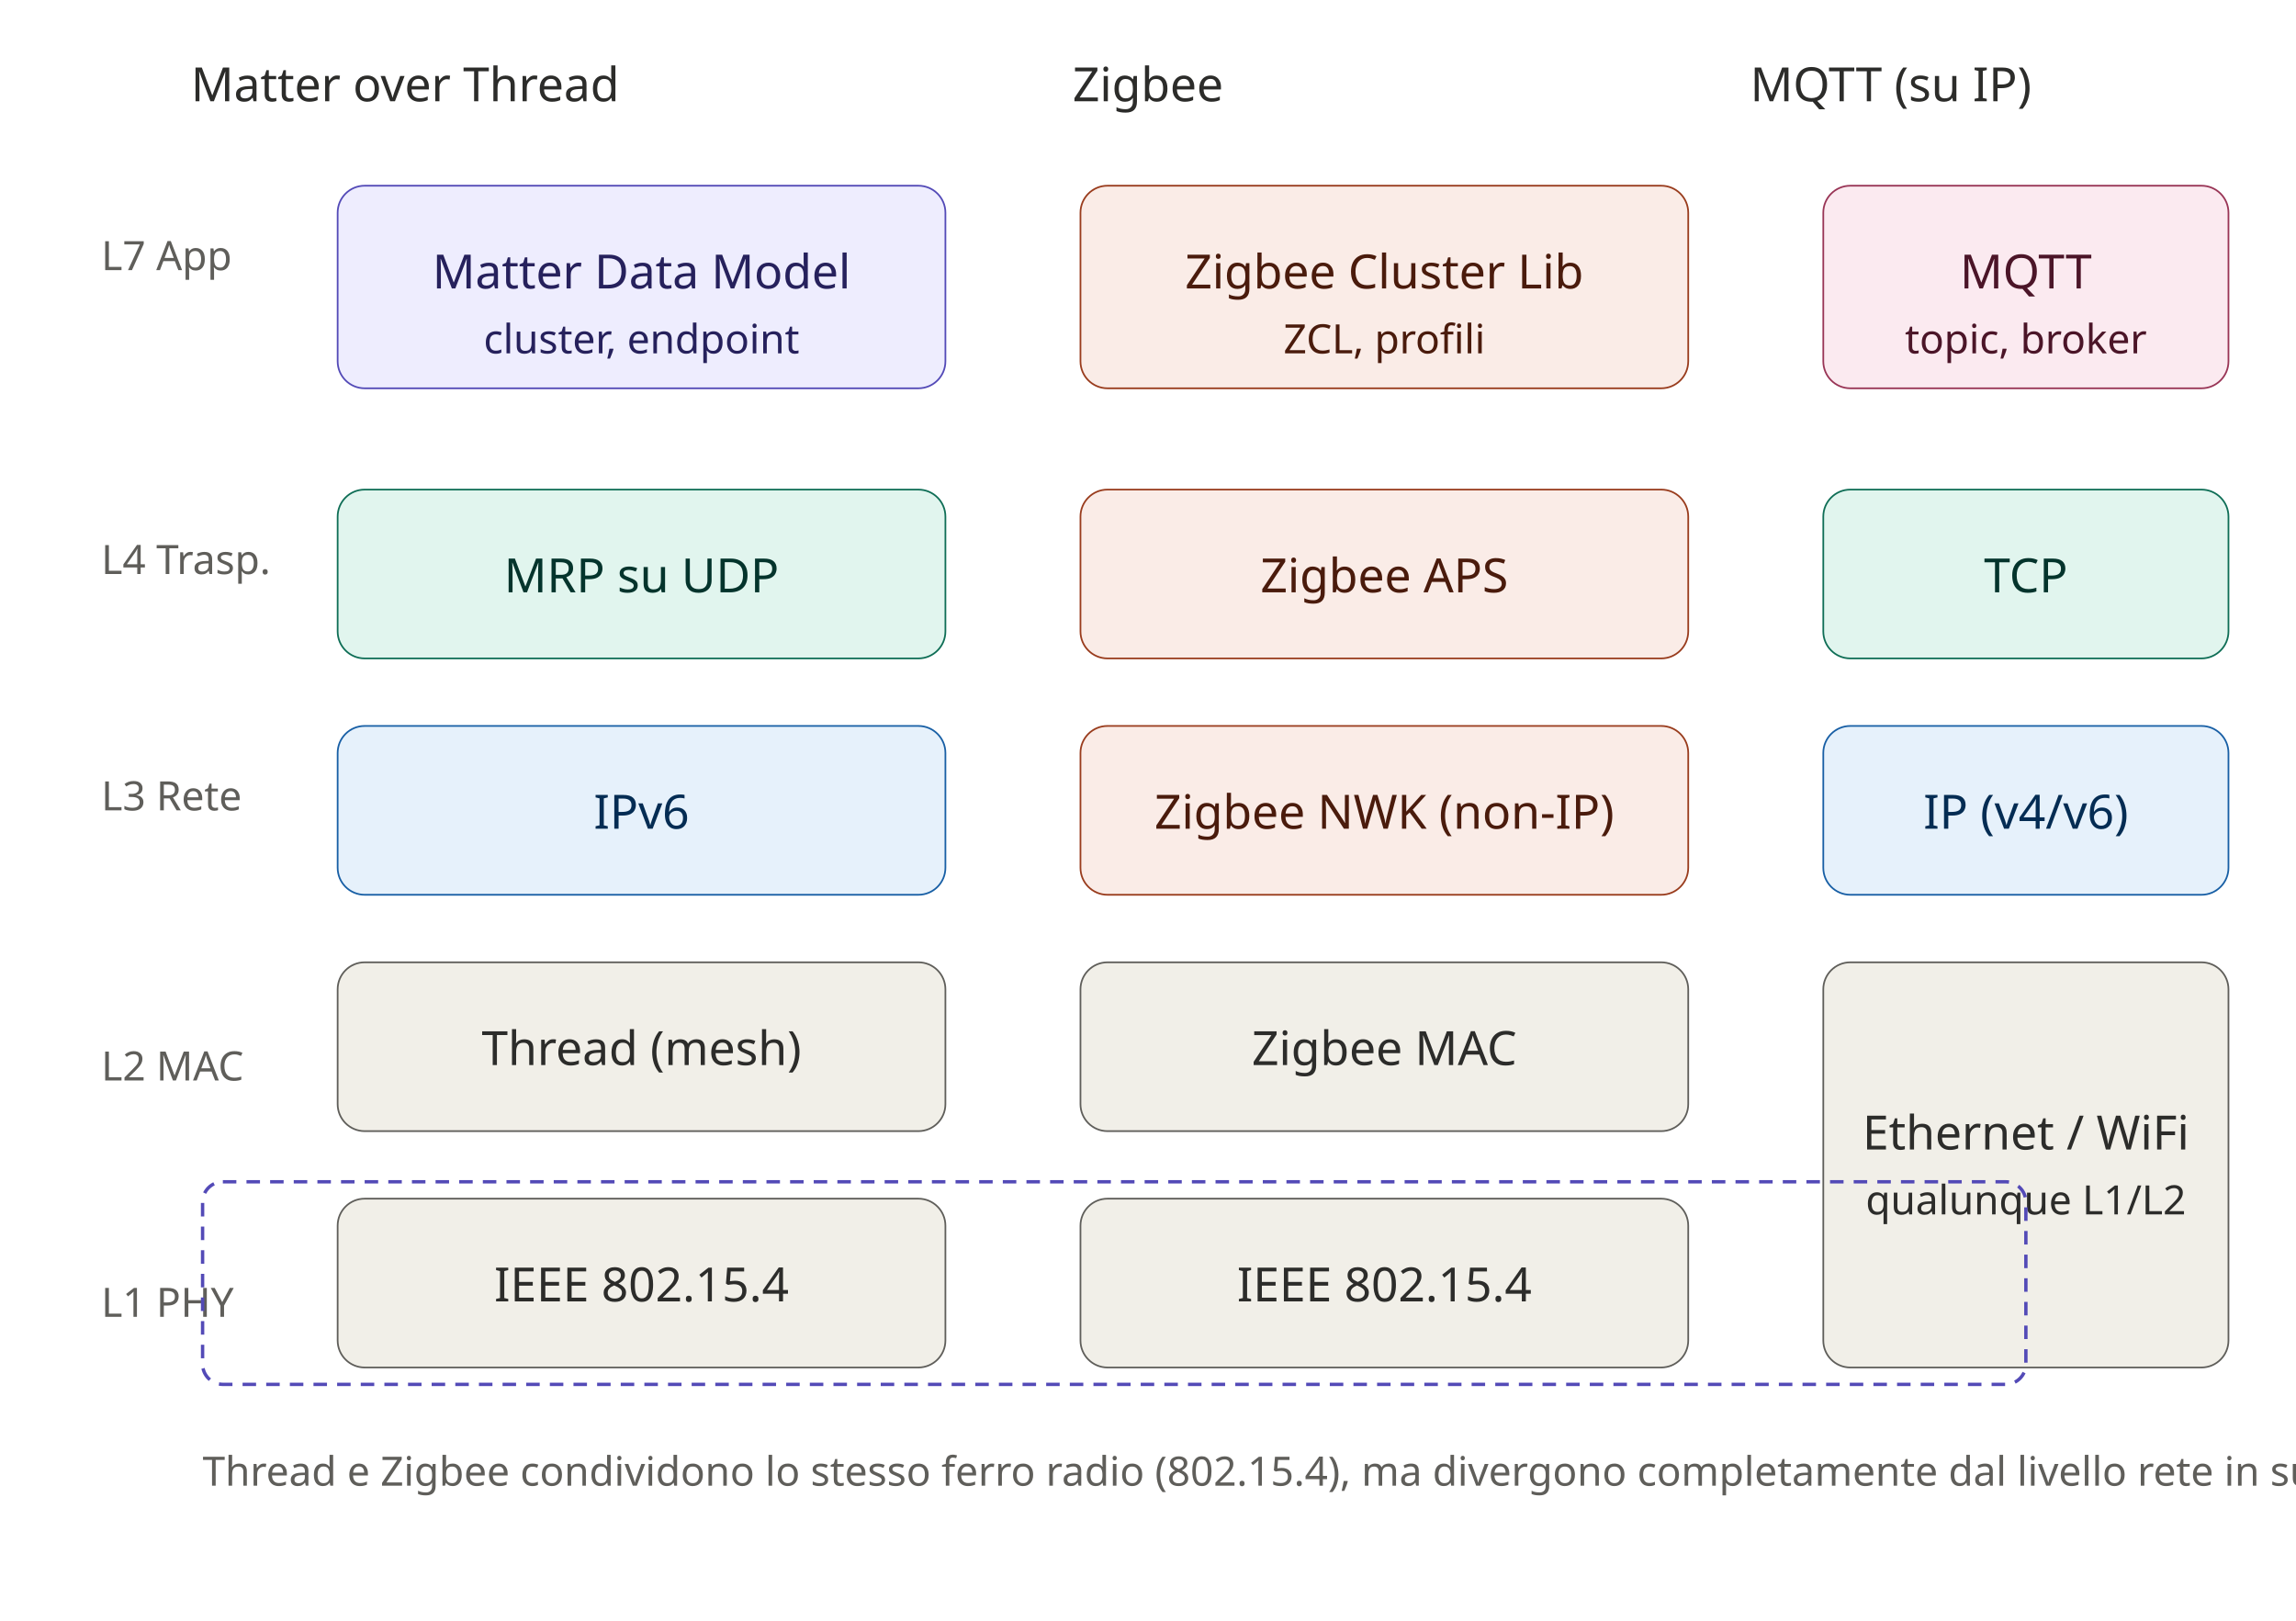
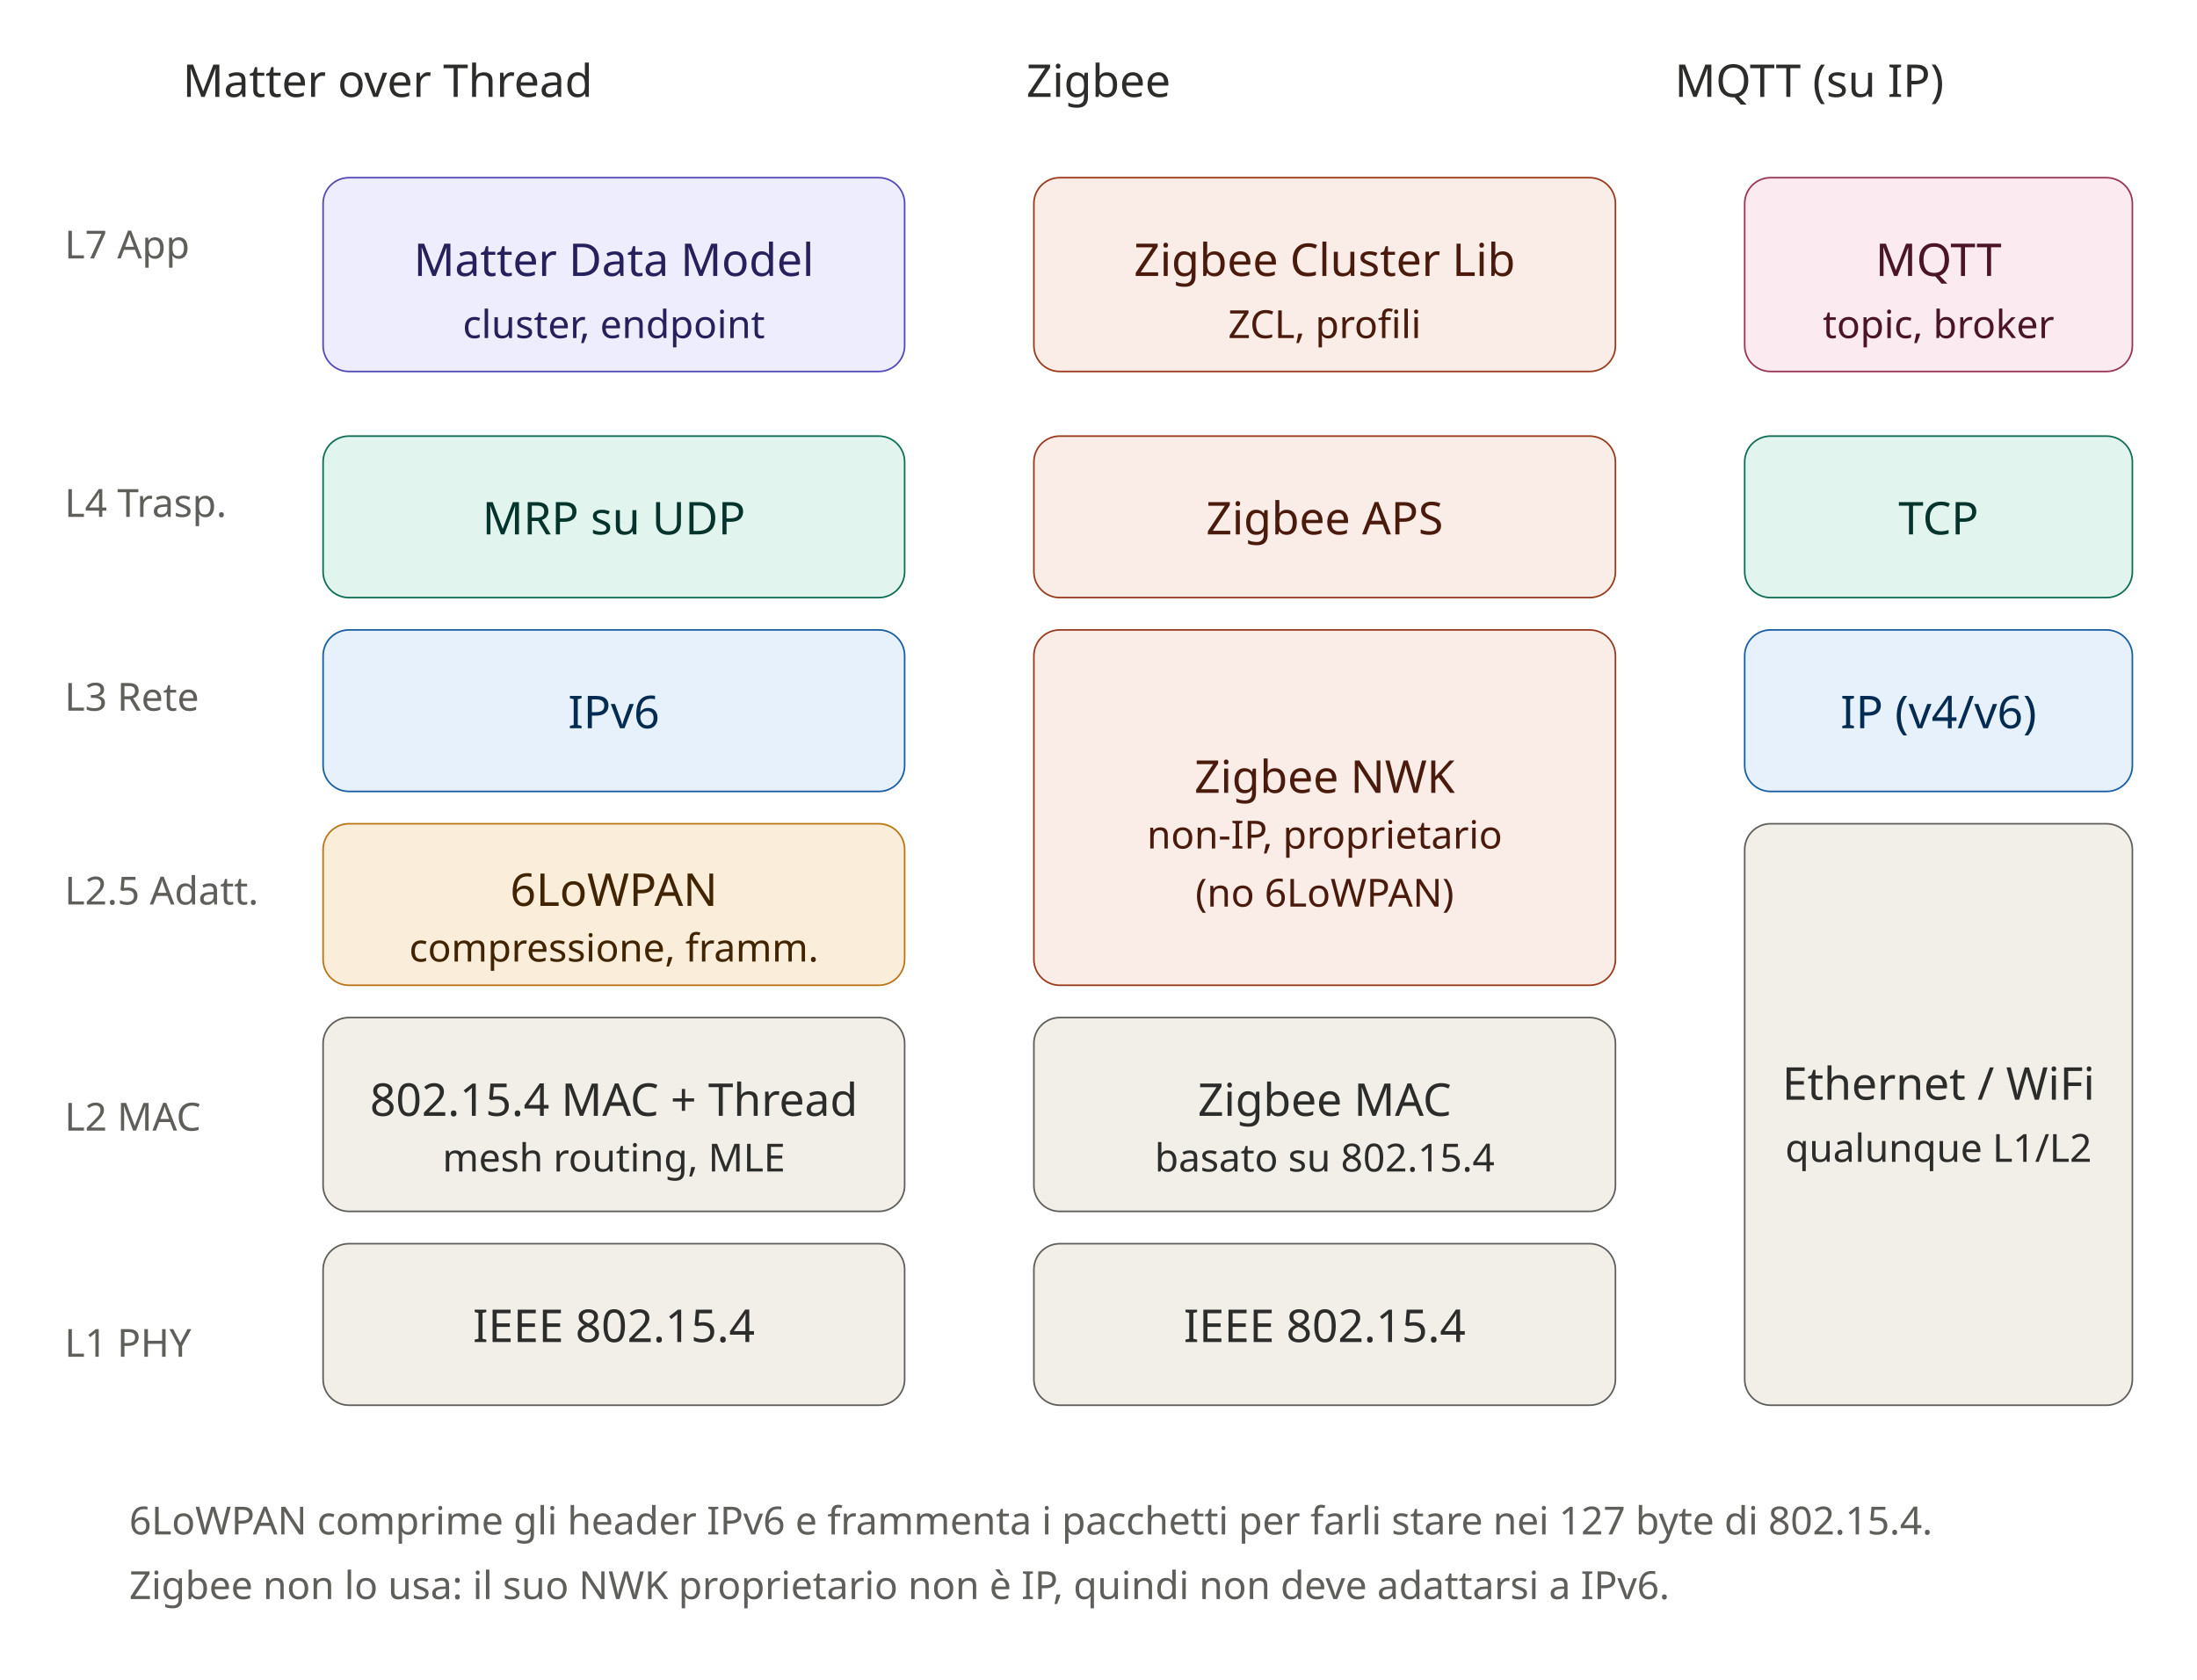
- <svg xmlns="http://www.w3.org/2000/svg" width="100%" viewBox="0 0 680 480" role="img">
+ <svg xmlns="http://www.w3.org/2000/svg" width="100%" viewBox="0 0 680 520" role="img">
  <style>
.t  { font-family: sans-serif; font-size: 14px; fill: #2C2C2A; }
.ts { font-family: sans-serif; font-size: 12px; fill: #5F5E5A; }
.th { font-family: sans-serif; font-size: 14px; font-weight: 500; fill: #2C2C2A; }
.c-purple rect { fill: #EEEDFE; stroke: #534AB7; }
.c-purple text { fill: #26215C; }
.c-teal   rect { fill: #E1F5EE; stroke: #0F6E56; }
.c-teal   text { fill: #04342C; }
.c-blue   rect { fill: #E6F1FB; stroke: #185FA5; }
.c-blue   text { fill: #042C53; }
+ .c-amber  rect { fill: #FAEEDA; stroke: #BA7517; }
+ .c-amber  text { fill: #412402; }
.c-coral  rect { fill: #FAECE7; stroke: #993C1D; }
.c-coral  text { fill: #4A1B0C; }
.c-pink   rect { fill: #FBEAF0; stroke: #993556; }
.c-pink   text { fill: #4B1528; }
.c-gray   rect { fill: #F1EFE8; stroke: #5F5E5A; }
.c-gray   text { fill: #2C2C2A; }
</style>
  <text class="th" x="120" y="30" text-anchor="middle">Matter over Thread</text>
  <text class="th" x="340" y="30" text-anchor="middle">Zigbee</text>
  <text class="th" x="560" y="30" text-anchor="middle">MQTT (su IP)</text>
-   <text class="ts" x="30" y="80" text-anchor="start">L7 App</text>
-   <text class="ts" x="30" y="170" text-anchor="start">L4 Trasp.</text>
-   <text class="ts" x="30" y="240" text-anchor="start">L3 Rete</text>
-   <text class="ts" x="30" y="320" text-anchor="start">L2 MAC</text>
-   <text class="ts" x="30" y="390" text-anchor="start">L1 PHY</text>
+   <text class="ts" x="20" y="80" text-anchor="start">L7 App</text>
+   <text class="ts" x="20" y="160" text-anchor="start">L4 Trasp.</text>
+   <text class="ts" x="20" y="220" text-anchor="start">L3 Rete</text>
+   <text class="ts" x="20" y="280" text-anchor="start">L2.5 Adatt.</text>
+   <text class="ts" x="20" y="350" text-anchor="start">L2 MAC</text>
+   <text class="ts" x="20" y="420" text-anchor="start">L1 PHY</text>
  <g class="c-purple">
    <rect x="100" y="55" width="180" height="60" rx="8" stroke-width="0.5" />
    <text class="th" x="190" y="80" text-anchor="middle" dominant-baseline="central">Matter Data Model</text>
    <text class="ts" x="190" y="100" text-anchor="middle" dominant-baseline="central">cluster, endpoint</text>
  </g>
  <g class="c-teal">
-     <rect x="100" y="145" width="180" height="50" rx="8" stroke-width="0.5" />
-     <text class="th" x="190" y="170" text-anchor="middle" dominant-baseline="central">MRP su UDP</text>
+     <rect x="100" y="135" width="180" height="50" rx="8" stroke-width="0.5" />
+     <text class="th" x="190" y="160" text-anchor="middle" dominant-baseline="central">MRP su UDP</text>
  </g>
  <g class="c-blue">
-     <rect x="100" y="215" width="180" height="50" rx="8" stroke-width="0.5" />
-     <text class="th" x="190" y="240" text-anchor="middle" dominant-baseline="central">IPv6</text>
+     <rect x="100" y="195" width="180" height="50" rx="8" stroke-width="0.5" />
+     <text class="th" x="190" y="220" text-anchor="middle" dominant-baseline="central">IPv6</text>
+   </g>
+   <g class="c-amber">
+     <rect x="100" y="255" width="180" height="50" rx="8" stroke-width="0.5" />
+     <text class="th" x="190" y="275" text-anchor="middle" dominant-baseline="central">6LoWPAN</text>
+     <text class="ts" x="190" y="293" text-anchor="middle" dominant-baseline="central">compressione, framm.</text>
  </g>
  <g class="c-gray">
-     <rect x="100" y="285" width="180" height="50" rx="8" stroke-width="0.5" />
-     <text class="th" x="190" y="310" text-anchor="middle" dominant-baseline="central">Thread (mesh)</text>
+     <rect x="100" y="315" width="180" height="60" rx="8" stroke-width="0.5" />
+     <text class="th" x="190" y="340" text-anchor="middle" dominant-baseline="central">802.15.4 MAC + Thread</text>
+     <text class="ts" x="190" y="358" text-anchor="middle" dominant-baseline="central">mesh routing, MLE</text>
  </g>
  <g class="c-gray">
-     <rect x="100" y="355" width="180" height="50" rx="8" stroke-width="0.5" />
-     <text class="th" x="190" y="380" text-anchor="middle" dominant-baseline="central">IEEE 802.15.4</text>
+     <rect x="100" y="385" width="180" height="50" rx="8" stroke-width="0.5" />
+     <text class="th" x="190" y="410" text-anchor="middle" dominant-baseline="central">IEEE 802.15.4</text>
  </g>
  <g class="c-coral">
    <rect x="320" y="55" width="180" height="60" rx="8" stroke-width="0.5" />
    <text class="th" x="410" y="80" text-anchor="middle" dominant-baseline="central">Zigbee Cluster Lib</text>
    <text class="ts" x="410" y="100" text-anchor="middle" dominant-baseline="central">ZCL, profili</text>
  </g>
  <g class="c-coral">
-     <rect x="320" y="145" width="180" height="50" rx="8" stroke-width="0.5" />
-     <text class="th" x="410" y="170" text-anchor="middle" dominant-baseline="central">Zigbee APS</text>
+     <rect x="320" y="135" width="180" height="50" rx="8" stroke-width="0.5" />
+     <text class="th" x="410" y="160" text-anchor="middle" dominant-baseline="central">Zigbee APS</text>
  </g>
  <g class="c-coral">
-     <rect x="320" y="215" width="180" height="50" rx="8" stroke-width="0.5" />
-     <text class="th" x="410" y="240" text-anchor="middle" dominant-baseline="central">Zigbee NWK (non-IP)</text>
+     <rect x="320" y="195" width="180" height="110" rx="8" stroke-width="0.5" />
+     <text class="th" x="410" y="240" text-anchor="middle" dominant-baseline="central">Zigbee NWK</text>
+     <text class="ts" x="410" y="258" text-anchor="middle" dominant-baseline="central">non-IP, proprietario</text>
+     <text class="ts" x="410" y="276" text-anchor="middle" dominant-baseline="central">(no 6LoWPAN)</text>
  </g>
  <g class="c-gray">
-     <rect x="320" y="285" width="180" height="50" rx="8" stroke-width="0.5" />
-     <text class="th" x="410" y="310" text-anchor="middle" dominant-baseline="central">Zigbee MAC</text>
+     <rect x="320" y="315" width="180" height="60" rx="8" stroke-width="0.5" />
+     <text class="th" x="410" y="340" text-anchor="middle" dominant-baseline="central">Zigbee MAC</text>
+     <text class="ts" x="410" y="358" text-anchor="middle" dominant-baseline="central">basato su 802.15.4</text>
  </g>
  <g class="c-gray">
-     <rect x="320" y="355" width="180" height="50" rx="8" stroke-width="0.5" />
-     <text class="th" x="410" y="380" text-anchor="middle" dominant-baseline="central">IEEE 802.15.4</text>
+     <rect x="320" y="385" width="180" height="50" rx="8" stroke-width="0.5" />
+     <text class="th" x="410" y="410" text-anchor="middle" dominant-baseline="central">IEEE 802.15.4</text>
  </g>
  <g class="c-pink">
    <rect x="540" y="55" width="120" height="60" rx="8" stroke-width="0.5" />
    <text class="th" x="600" y="80" text-anchor="middle" dominant-baseline="central">MQTT</text>
    <text class="ts" x="600" y="100" text-anchor="middle" dominant-baseline="central">topic, broker</text>
  </g>
  <g class="c-teal">
-     <rect x="540" y="145" width="120" height="50" rx="8" stroke-width="0.5" />
-     <text class="th" x="600" y="170" text-anchor="middle" dominant-baseline="central">TCP</text>
+     <rect x="540" y="135" width="120" height="50" rx="8" stroke-width="0.5" />
+     <text class="th" x="600" y="160" text-anchor="middle" dominant-baseline="central">TCP</text>
  </g>
  <g class="c-blue">
-     <rect x="540" y="215" width="120" height="50" rx="8" stroke-width="0.5" />
-     <text class="th" x="600" y="240" text-anchor="middle" dominant-baseline="central">IP (v4/v6)</text>
+     <rect x="540" y="195" width="120" height="50" rx="8" stroke-width="0.5" />
+     <text class="th" x="600" y="220" text-anchor="middle" dominant-baseline="central">IP (v4/v6)</text>
  </g>
  <g class="c-gray">
-     <rect x="540" y="285" width="120" height="120" rx="8" stroke-width="0.5" />
+     <rect x="540" y="255" width="120" height="180" rx="8" stroke-width="0.5" />
    <text class="th" x="600" y="335" text-anchor="middle" dominant-baseline="central">Ethernet / WiFi</text>
    <text class="ts" x="600" y="355" text-anchor="middle" dominant-baseline="central">qualunque L1/L2</text>
  </g>
-   <rect x="60" y="350" width="540" height="60" rx="6" fill="none" stroke="#534AB7" stroke-width="1" stroke-dasharray="4 3" />
-   <text class="ts" x="60" y="440" text-anchor="start">Thread e Zigbee condividono lo stesso ferro radio (802.15.4), ma divergono completamente dal livello rete in su.</text>
+   <text class="ts" x="40" y="475" text-anchor="start">6LoWPAN comprime gli header IPv6 e frammenta i pacchetti per farli stare nei 127 byte di 802.15.4.</text>
+   <text class="ts" x="40" y="495" text-anchor="start">Zigbee non lo usa: il suo NWK proprietario non è IP, quindi non deve adattarsi a IPv6.</text>
</svg>
